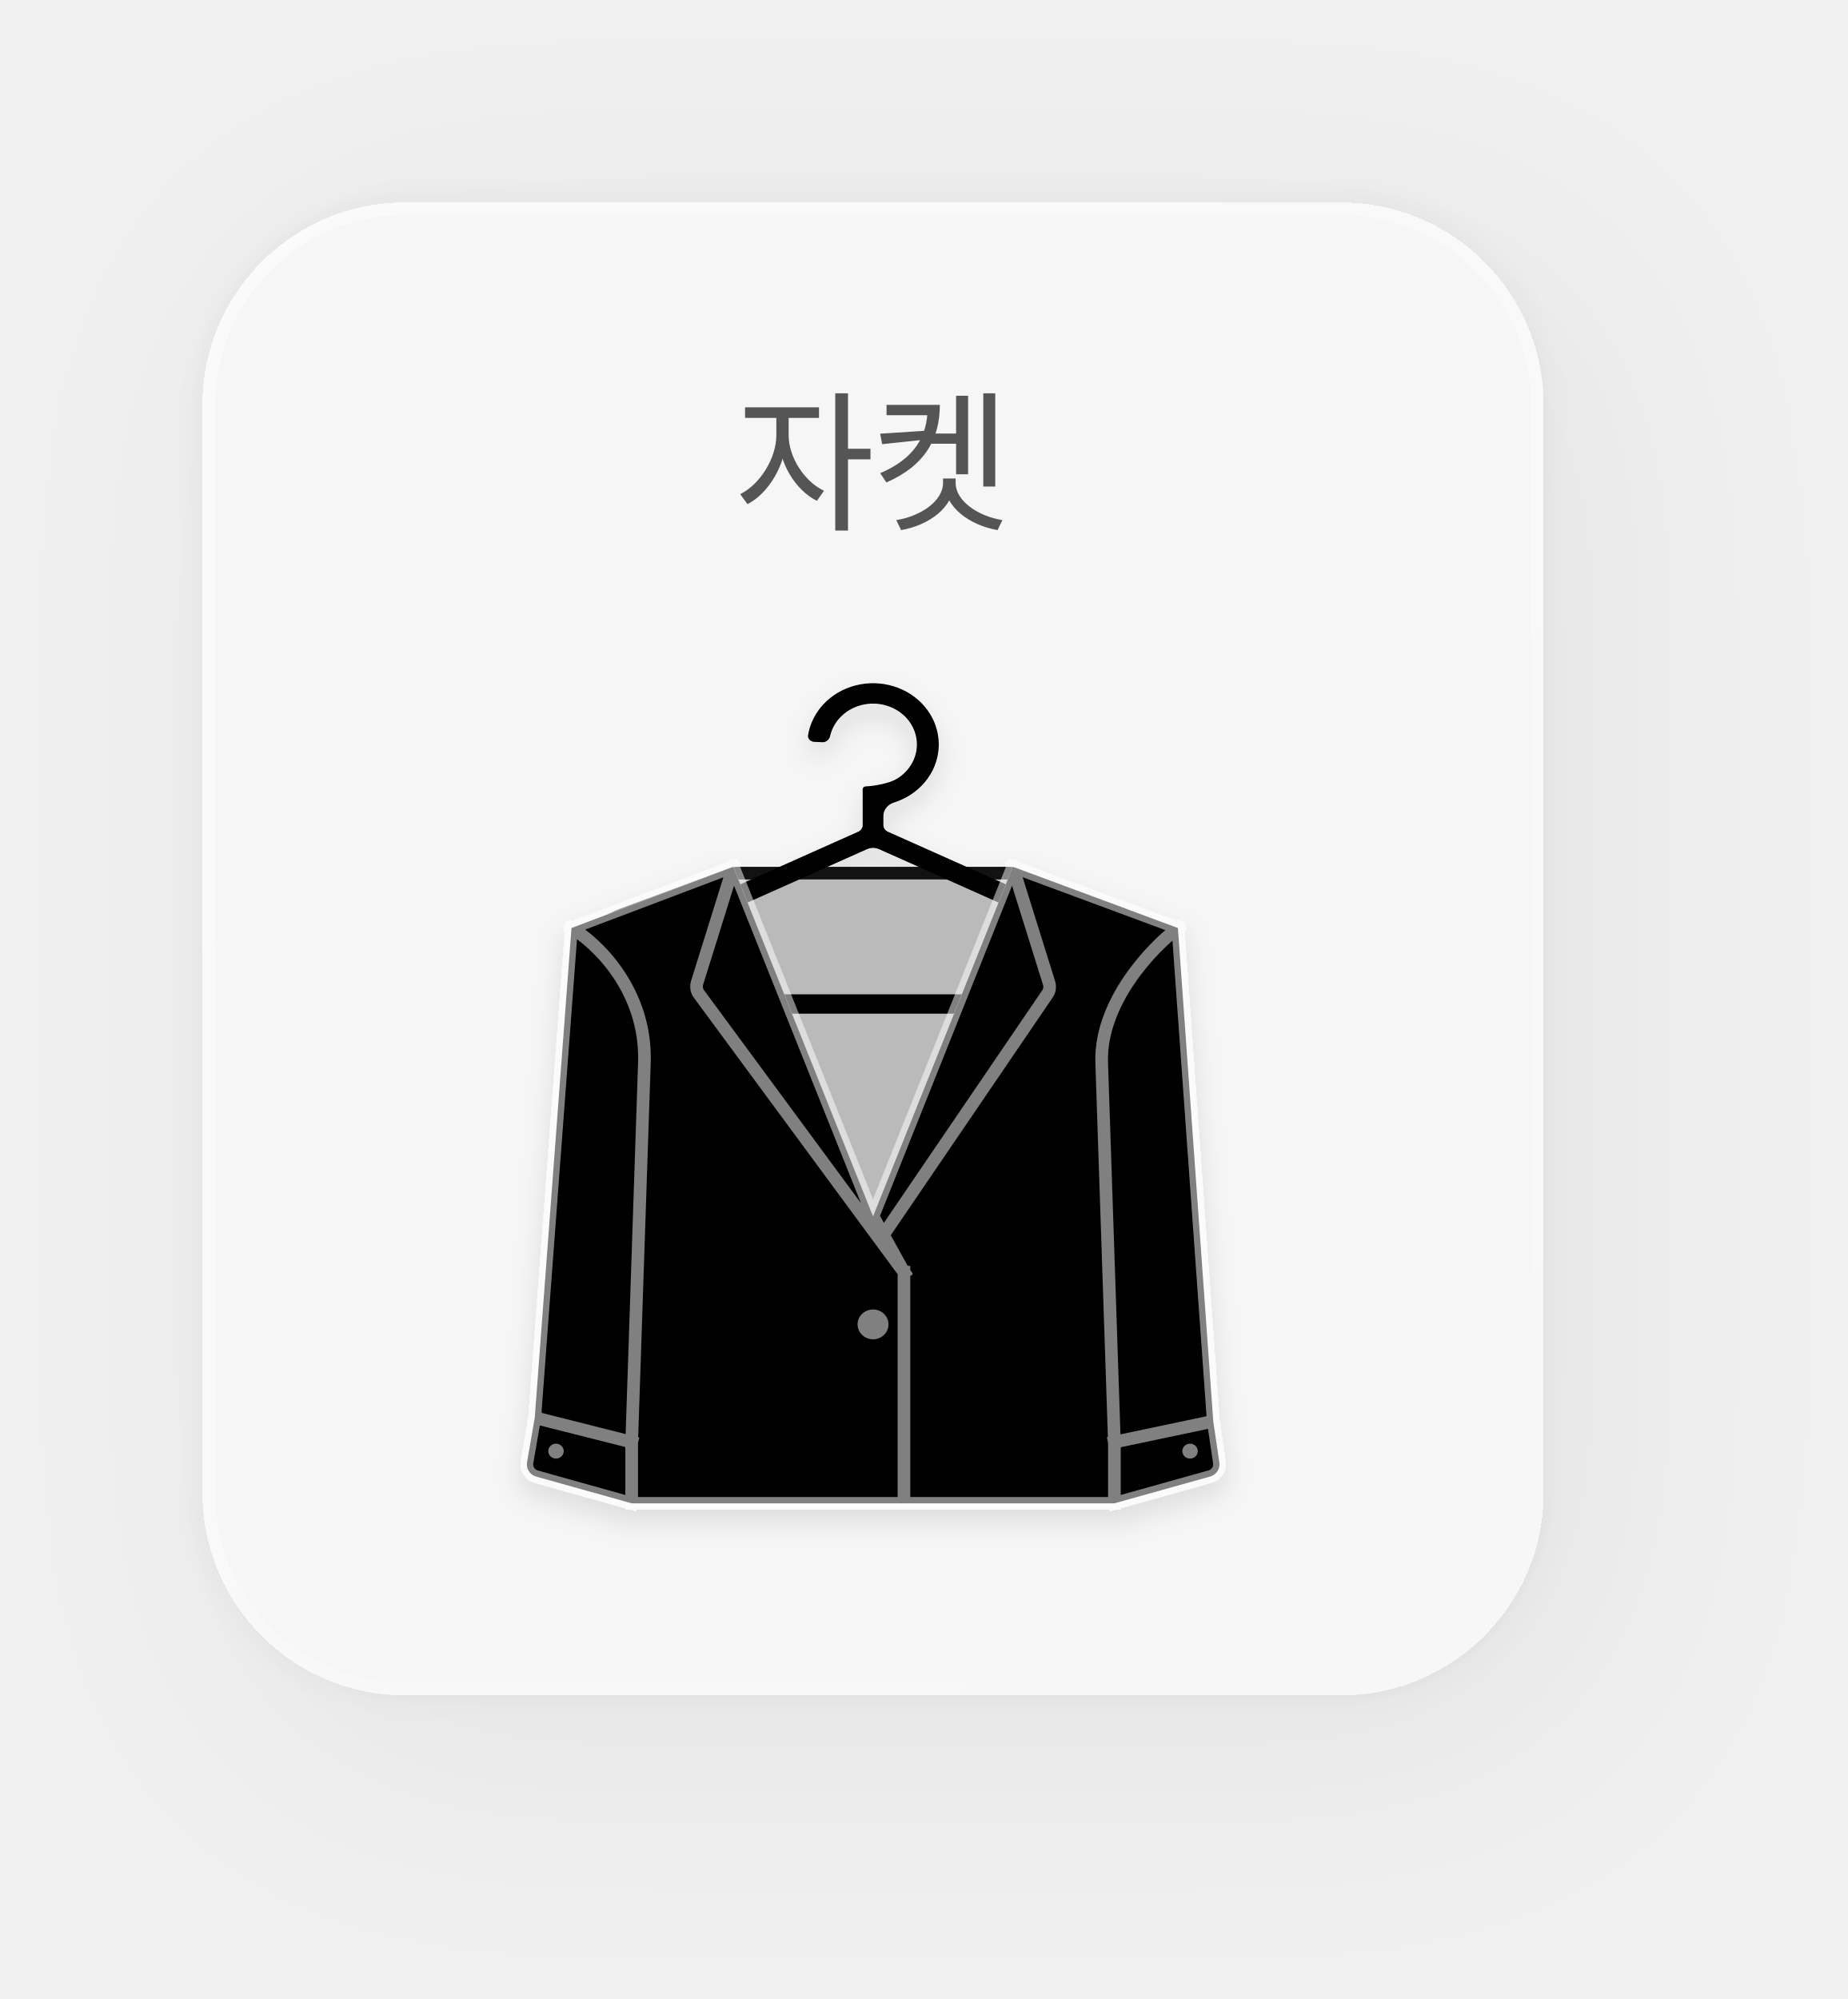
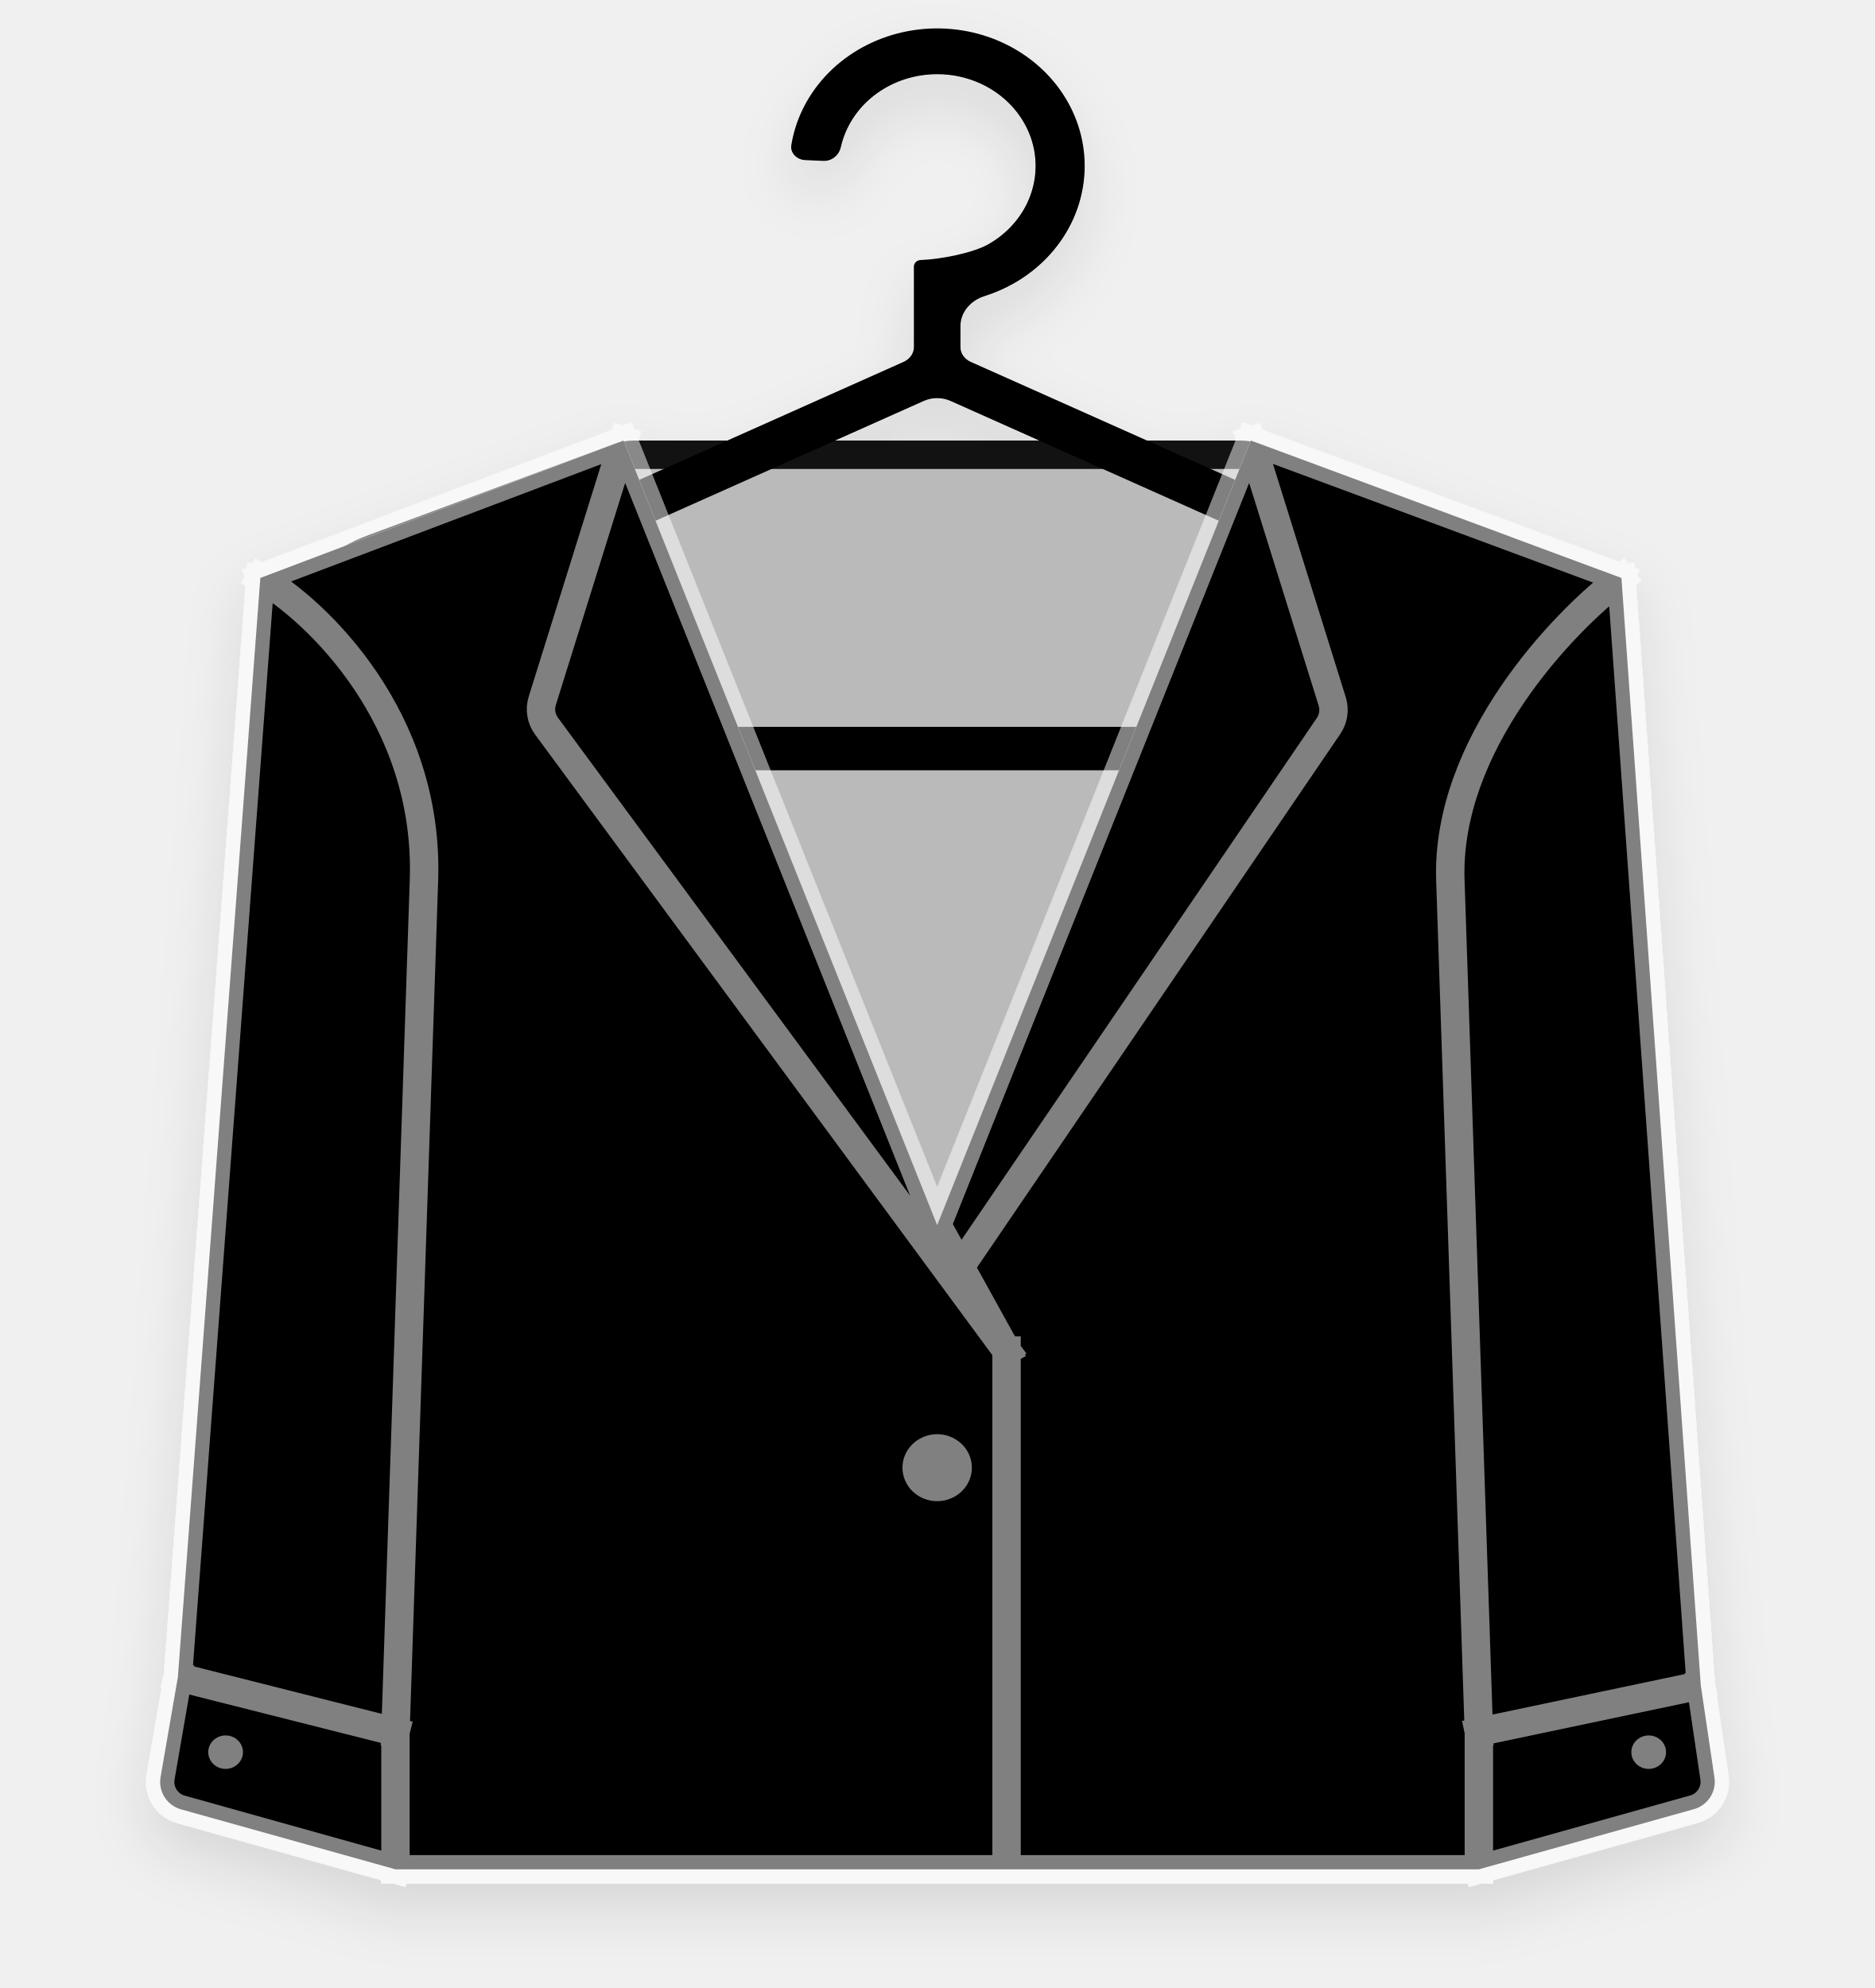
- <svg xmlns="http://www.w3.org/2000/svg" width="146" height="158" viewBox="0 0 146 158" fill="none">
-   <g filter="url(#filter0_bdd_5082_12577)">
-     <rect x="16" y="16" width="106" height="118" rx="16" fill="white" fill-opacity="0.4" shape-rendering="crispEdges" />
-     <rect x="16.5" y="16.5" width="105" height="117" rx="15.5" stroke="url(#paint0_linear_5082_12577)" stroke-opacity="0.5" shape-rendering="crispEdges" />
-     <path d="M61.357 32.636H62.149V34.4C62.149 36.656 60.769 38.984 59.077 39.848L58.501 39.056C60.049 38.3 61.357 36.236 61.357 34.4V32.636ZM61.537 32.636H62.329V34.4C62.329 36.116 63.553 38.048 65.125 38.792L64.561 39.584C62.845 38.732 61.537 36.548 61.537 34.4V32.636ZM58.885 32.192H64.729V33.032H58.885V32.192ZM66.013 31.088H67.021V41.936H66.013V31.088ZM66.781 35.468H68.797V36.308H66.781V35.468ZM73.428 34.268H75.816V35.072H73.428V34.268ZM77.712 31.088H78.66V38.456H77.712V31.088ZM75.564 31.28H76.512V37.484H75.564V31.28ZM74.532 37.82H75.384V38.168C75.384 40.112 73.404 41.516 71.22 41.9L70.836 41.108C72.756 40.808 74.532 39.608 74.532 38.168V37.82ZM74.664 37.82H75.528V38.168C75.528 39.608 77.316 40.808 79.224 41.108L78.84 41.9C76.656 41.516 74.664 40.112 74.664 38.168V37.82ZM73.308 32H74.28C74.28 34.664 73.116 36.8 70.056 38.132L69.564 37.4C72.276 36.248 73.308 34.472 73.308 32.264V32ZM70.068 32H73.656V32.816H70.068V32ZM73.212 34.04V34.736L69.72 35.108L69.564 34.28L73.212 34.04Z" fill="#121212" fill-opacity="0.7" />
-     <g filter="url(#filter1_bd_5082_12577)">
-       <path d="M91.221 109.127L91.219 109.163L91.223 109.198L91.681 113.608C91.695 113.744 91.652 113.881 91.563 113.985L87.846 118.321H69H50.084L46.543 115.805C46.396 115.701 46.317 115.525 46.335 115.346L46.777 111.089L46.781 111.054L46.779 111.019L45.563 77.668C45.476 75.296 46.922 73.135 49.148 72.31L57.794 69.106C57.961 69.044 58.137 69.012 58.315 69.012H79.685C79.863 69.012 80.039 69.044 80.206 69.106L88.844 72.307C91.074 73.134 92.52 75.299 92.429 77.675L91.221 109.127Z" fill="white" />
-       <path d="M91.221 109.127L91.219 109.163L91.223 109.198L91.681 113.608C91.695 113.744 91.652 113.881 91.563 113.985L87.846 118.321H69H50.084L46.543 115.805C46.396 115.701 46.317 115.525 46.335 115.346L46.777 111.089L46.781 111.054L46.779 111.019L45.563 77.668C45.476 75.296 46.922 73.135 49.148 72.31L57.794 69.106C57.961 69.044 58.137 69.012 58.315 69.012H79.685C79.863 69.012 80.039 69.044 80.206 69.106L88.844 72.307C91.074 73.134 92.52 75.299 92.429 77.675L91.221 109.127Z" fill="#BABABA" />
-       <path d="M91.221 109.127L91.219 109.163L91.223 109.198L91.681 113.608C91.695 113.744 91.652 113.881 91.563 113.985L87.846 118.321H69H50.084L46.543 115.805C46.396 115.701 46.317 115.525 46.335 115.346L46.777 111.089L46.781 111.054L46.779 111.019L45.563 77.668C45.476 75.296 46.922 73.135 49.148 72.31L57.794 69.106C57.961 69.044 58.137 69.012 58.315 69.012H79.685C79.863 69.012 80.039 69.044 80.206 69.106L88.844 72.307C91.074 73.134 92.52 75.299 92.429 77.675L91.221 109.127Z" stroke="#121212" stroke-linecap="round" />
-       <path fill-rule="evenodd" clip-rule="evenodd" d="M71.68 62.99C71.356 63.172 71.014 63.319 70.66 63.431C70.187 63.579 69.82 63.99 69.82 64.486V65.223C69.82 65.451 69.973 65.648 70.182 65.741L91.538 75.275C94.163 76.447 93.267 80.122 90.356 80.122H47.644C44.733 80.122 43.837 76.447 46.462 75.275L67.818 65.741C68.027 65.648 68.18 65.451 68.18 65.223V62.388C68.18 62.259 68.291 62.155 68.429 62.155C69.151 62.129 70.265 61.901 70.787 61.608C71.374 61.278 71.843 60.794 72.135 60.217C72.426 59.639 72.528 58.993 72.426 58.362C72.324 57.731 72.023 57.142 71.562 56.669C71.101 56.197 70.5 55.863 69.835 55.709C69.17 55.555 68.471 55.589 67.826 55.805C67.182 56.021 66.621 56.411 66.213 56.924C65.915 57.301 65.71 57.731 65.608 58.185C65.547 58.461 65.295 58.679 64.993 58.666L64.356 58.638C64.054 58.625 63.818 58.386 63.864 58.107C63.991 57.334 64.318 56.599 64.82 55.965C65.431 55.195 66.273 54.611 67.24 54.286C68.207 53.962 69.255 53.912 70.253 54.143C71.25 54.374 72.151 54.875 72.843 55.583C73.535 56.291 73.986 57.175 74.138 58.122C74.291 59.069 74.139 60.037 73.702 60.904C73.264 61.77 72.561 62.496 71.68 62.99ZM69.473 67.12L90.829 76.654C91.879 77.123 91.521 78.593 90.356 78.593H47.644C46.479 78.593 46.121 77.123 47.171 76.654L68.527 67.12C68.826 66.987 69.174 66.987 69.473 67.12Z" fill="black" />
-       <path d="M45.167 73.35L57.956 68.512L69 96.135L80.044 68.512L93.095 73.35L95.889 112.339L96.371 115.592C96.445 116.091 96.136 116.566 95.651 116.702L88.075 118.821H71.444H49.925L42.37 116.708C41.876 116.569 41.566 116.08 41.654 115.574L42.264 112.049L45.167 73.35Z" fill="white" />
-       <path d="M45.167 73.35L57.956 68.512L69 96.135L80.044 68.512L93.095 73.35L95.889 112.339L96.371 115.592C96.445 116.091 96.136 116.566 95.651 116.702L88.075 118.821H71.444H49.925L42.37 116.708C41.876 116.569 41.566 116.08 41.654 115.574L42.264 112.049L45.167 73.35Z" fill="black" />
-       <path d="M57.956 68.512L45.167 73.35M57.956 68.512L55.095 77.677C55.001 77.981 55.056 78.312 55.245 78.568L71.444 100.553M57.956 68.512L69 96.135M45.167 73.35L42.264 112.049M45.167 73.35C47.167 74.519 51.12 78.286 50.929 83.992L49.925 113.984M49.925 118.821L42.37 116.708C41.876 116.569 41.566 116.08 41.654 115.574L42.264 112.049M49.925 118.821V113.984M49.925 118.821H71.444M42.264 112.049L49.925 113.984M80.044 68.512L93.095 73.35M80.044 68.512L82.912 77.699C83.002 77.991 82.955 78.308 82.784 78.56L69.814 97.607M80.044 68.512L69 96.135M88.075 118.821L95.651 116.702C96.136 116.566 96.445 116.091 96.371 115.592L95.889 112.339M88.075 118.821V113.984M88.075 118.821H71.444M93.095 73.35L95.889 112.339M93.095 73.35C91.021 74.912 86.912 79.228 87.071 83.992L88.075 113.984M95.889 112.339L88.075 113.984M71.444 100.553V118.821M71.444 100.553L69.814 97.607M69 96.135L69.814 97.607" stroke="white" stroke-opacity="0.5" stroke-linecap="square" />
-       <ellipse cx="69" cy="104.679" rx="1.222" ry="1.179" fill="white" fill-opacity="0.5" />
-       <ellipse cx="43.944" cy="114.696" rx="0.611" ry="0.589" fill="white" fill-opacity="0.5" />
-       <ellipse cx="94.055" cy="114.696" rx="0.611" ry="0.589" fill="white" fill-opacity="0.5" />
-     </g>
+ <svg xmlns="http://www.w3.org/2000/svg" width="66" height="70" viewBox="0 0 66 70" fill="none">
+   <g filter="url(#filter0_bd_5082_12579)">
+     <path d="M55.221 56.127L55.219 56.163L55.223 56.198L55.681 60.608C55.695 60.744 55.652 60.881 55.563 60.985L51.846 65.321H33H14.084L10.543 62.805C10.396 62.701 10.317 62.525 10.335 62.346L10.777 58.089L10.781 58.054L10.78 58.019L9.563 24.668C9.476 22.296 10.921 20.135 13.148 19.31L21.794 16.106C21.961 16.044 22.137 16.012 22.315 16.012H43.685C43.863 16.012 44.039 16.044 44.206 16.106L52.844 19.307C55.074 20.134 56.52 22.299 56.429 24.675L55.221 56.127Z" fill="white" />
+     <path d="M55.221 56.127L55.219 56.163L55.223 56.198L55.681 60.608C55.695 60.744 55.652 60.881 55.563 60.985L51.846 65.321H33H14.084L10.543 62.805C10.396 62.701 10.317 62.525 10.335 62.346L10.777 58.089L10.781 58.054L10.78 58.019L9.563 24.668C9.476 22.296 10.921 20.135 13.148 19.31L21.794 16.106C21.961 16.044 22.137 16.012 22.315 16.012H43.685C43.863 16.012 44.039 16.044 44.206 16.106L52.844 19.307C55.074 20.134 56.52 22.299 56.429 24.675L55.221 56.127Z" fill="#BABABA" />
+     <path d="M55.221 56.127L55.219 56.163L55.223 56.198L55.681 60.608C55.695 60.744 55.652 60.881 55.563 60.985L51.846 65.321H33H14.084L10.543 62.805C10.396 62.701 10.317 62.525 10.335 62.346L10.777 58.089L10.781 58.054L10.78 58.019L9.563 24.668C9.476 22.296 10.921 20.135 13.148 19.31L21.794 16.106C21.961 16.044 22.137 16.012 22.315 16.012H43.685C43.863 16.012 44.039 16.044 44.206 16.106L52.844 19.307C55.074 20.134 56.52 22.299 56.429 24.675L55.221 56.127Z" stroke="#121212" stroke-linecap="round" />
+     <path fill-rule="evenodd" clip-rule="evenodd" d="M35.68 9.99C35.356 10.172 35.014 10.319 34.66 10.431C34.187 10.579 33.821 10.99 33.821 11.486V12.223C33.821 12.451 33.973 12.648 34.182 12.741L55.538 22.275C58.163 23.447 57.267 27.122 54.356 27.122H11.643C8.733 27.122 7.837 23.447 10.462 22.275L31.818 12.741C32.027 12.648 32.18 12.451 32.18 12.223V9.388C32.18 9.259 32.291 9.155 32.429 9.155C33.151 9.129 34.265 8.9 34.787 8.608C35.374 8.278 35.843 7.794 36.135 7.217C36.426 6.639 36.528 5.993 36.426 5.362C36.324 4.731 36.023 4.142 35.562 3.67C35.101 3.197 34.5 2.863 33.835 2.709C33.17 2.555 32.471 2.589 31.826 2.805C31.182 3.021 30.621 3.411 30.213 3.924C29.915 4.301 29.71 4.731 29.608 5.185C29.547 5.461 29.295 5.679 28.993 5.666L28.356 5.638C28.054 5.625 27.818 5.385 27.864 5.107C27.991 4.334 28.318 3.599 28.82 2.965C29.431 2.195 30.273 1.611 31.24 1.286C32.207 0.962 33.255 0.912 34.253 1.143C35.25 1.374 36.151 1.875 36.843 2.583C37.535 3.292 37.986 4.175 38.138 5.122C38.291 6.069 38.139 7.037 37.702 7.904C37.264 8.77 36.561 9.496 35.68 9.99ZM33.473 14.12L54.829 23.654C55.879 24.123 55.521 25.593 54.356 25.593H11.643C10.479 25.593 10.121 24.123 11.171 23.654L32.527 14.12C32.826 13.986 33.174 13.986 33.473 14.12Z" fill="black" />
+     <path d="M9.167 20.35L21.956 15.512L33 43.135L44.044 15.512L57.095 20.35L59.889 59.339L60.371 62.592C60.445 63.09 60.136 63.566 59.651 63.702L52.075 65.821H35.444H13.925L6.37 63.708C5.876 63.569 5.567 63.08 5.654 62.574L6.264 59.049L9.167 20.35Z" fill="white" />
+     <path d="M9.167 20.35L21.956 15.512L33 43.135L44.044 15.512L57.095 20.35L59.889 59.339L60.371 62.592C60.445 63.09 60.136 63.566 59.651 63.702L52.075 65.821H35.444H13.925L6.37 63.708C5.876 63.569 5.567 63.08 5.654 62.574L6.264 59.049L9.167 20.35Z" fill="black" />
+     <path d="M21.956 15.512L9.167 20.35M21.956 15.512L19.095 24.677C19 24.981 19.056 25.312 19.245 25.568L35.444 47.553M21.956 15.512L33 43.135M9.167 20.35L6.264 59.049M9.167 20.35C11.167 21.519 15.12 25.286 14.929 30.992L13.925 60.984M13.925 65.821L6.37 63.708C5.876 63.569 5.567 63.08 5.654 62.574L6.264 59.049M13.925 65.821V60.984M13.925 65.821H35.444M6.264 59.049L13.925 60.984M44.044 15.512L57.095 20.35M44.044 15.512L46.911 24.699C47.002 24.991 46.955 25.308 46.784 25.56L33.814 44.607M44.044 15.512L33 43.135M52.075 65.821L59.651 63.702C60.136 63.566 60.445 63.09 60.371 62.592L59.889 59.339M52.075 65.821V60.984M52.075 65.821H35.444M57.095 20.35L59.889 59.339M57.095 20.35C55.021 21.912 50.912 26.229 51.071 30.992L52.075 60.984M59.889 59.339L52.075 60.984M35.444 47.553V65.821M35.444 47.553L33.814 44.607M33 43.135L33.814 44.607" stroke="white" stroke-opacity="0.5" stroke-linecap="square" />
+     <ellipse cx="33" cy="51.679" rx="1.222" ry="1.179" fill="white" fill-opacity="0.5" />
+     <ellipse cx="7.944" cy="61.696" rx="0.611" ry="0.589" fill="white" fill-opacity="0.5" />
+     <ellipse cx="58.055" cy="61.696" rx="0.611" ry="0.589" fill="white" fill-opacity="0.5" />
  </g>
  <defs>
-     <filter id="filter0_bdd_5082_12577" x="-4" y="-4" width="150" height="162" filterUnits="userSpaceOnUse" color-interpolation-filters="sRGB">
-       <feFlood flood-opacity="0" result="BackgroundImageFix" />
-       <feGaussianBlur in="BackgroundImageFix" stdDeviation="10" />
-       <feComposite in2="SourceAlpha" operator="in" result="effect1_backgroundBlur_5082_12577" />
-       <feColorMatrix in="SourceAlpha" type="matrix" values="0 0 0 0 0 0 0 0 0 0 0 0 0 0 0 0 0 0 127 0" result="hardAlpha" />
-       <feOffset dx="4" dy="4" />
-       <feGaussianBlur stdDeviation="10" />
-       <feComposite in2="hardAlpha" operator="out" />
-       <feColorMatrix type="matrix" values="0 0 0 0 0 0 0 0 0 0 0 0 0 0 0 0 0 0 0.05 0" />
-       <feBlend mode="normal" in2="effect1_backgroundBlur_5082_12577" result="effect2_dropShadow_5082_12577" />
-       <feColorMatrix in="SourceAlpha" type="matrix" values="0 0 0 0 0 0 0 0 0 0 0 0 0 0 0 0 0 0 127 0" result="hardAlpha" />
-       <feOffset />
-       <feGaussianBlur stdDeviation="1" />
-       <feComposite in2="hardAlpha" operator="out" />
-       <feColorMatrix type="matrix" values="0 0 0 0 0 0 0 0 0 0 0 0 0 0 0 0 0 0 0.05 0" />
-       <feBlend mode="normal" in2="effect2_dropShadow_5082_12577" result="effect3_dropShadow_5082_12577" />
-       <feBlend mode="normal" in="SourceGraphic" in2="effect3_dropShadow_5082_12577" result="shape" />
-     </filter>
-     <filter id="filter1_bd_5082_12577" x="31.139" y="44" width="75.743" height="85.321" filterUnits="userSpaceOnUse" color-interpolation-filters="sRGB">
+     <filter id="filter0_bd_5082_12579" x="-4.861" y="-9" width="75.743" height="85.321" filterUnits="userSpaceOnUse" color-interpolation-filters="sRGB">
      <feFlood flood-opacity="0" result="BackgroundImageFix" />
      <feGaussianBlur in="BackgroundImageFix" stdDeviation="5" />
-       <feComposite in2="SourceAlpha" operator="in" result="effect1_backgroundBlur_5082_12577" />
+       <feComposite in2="SourceAlpha" operator="in" result="effect1_backgroundBlur_5082_12579" />
      <feColorMatrix in="SourceAlpha" type="matrix" values="0 0 0 0 0 0 0 0 0 0 0 0 0 0 0 0 0 0 127 0" result="hardAlpha" />
      <feOffset dy="1" />
      <feGaussianBlur stdDeviation="1" />
      <feComposite in2="hardAlpha" operator="out" />
      <feColorMatrix type="matrix" values="0 0 0 0 0 0 0 0 0 0 0 0 0 0 0 0 0 0 0.1 0" />
-       <feBlend mode="normal" in2="effect1_backgroundBlur_5082_12577" result="effect2_dropShadow_5082_12577" />
-       <feBlend mode="normal" in="SourceGraphic" in2="effect2_dropShadow_5082_12577" result="shape" />
+       <feBlend mode="normal" in2="effect1_backgroundBlur_5082_12579" result="effect2_dropShadow_5082_12579" />
+       <feBlend mode="normal" in="SourceGraphic" in2="effect2_dropShadow_5082_12579" result="shape" />
    </filter>
-     <linearGradient id="paint0_linear_5082_12577" x1="28.046" y1="16" x2="137.125" y2="165.064" gradientUnits="userSpaceOnUse">
-       <stop stop-color="white" />
-       <stop offset="1" stop-color="white" stop-opacity="0" />
-     </linearGradient>
  </defs>
</svg>
